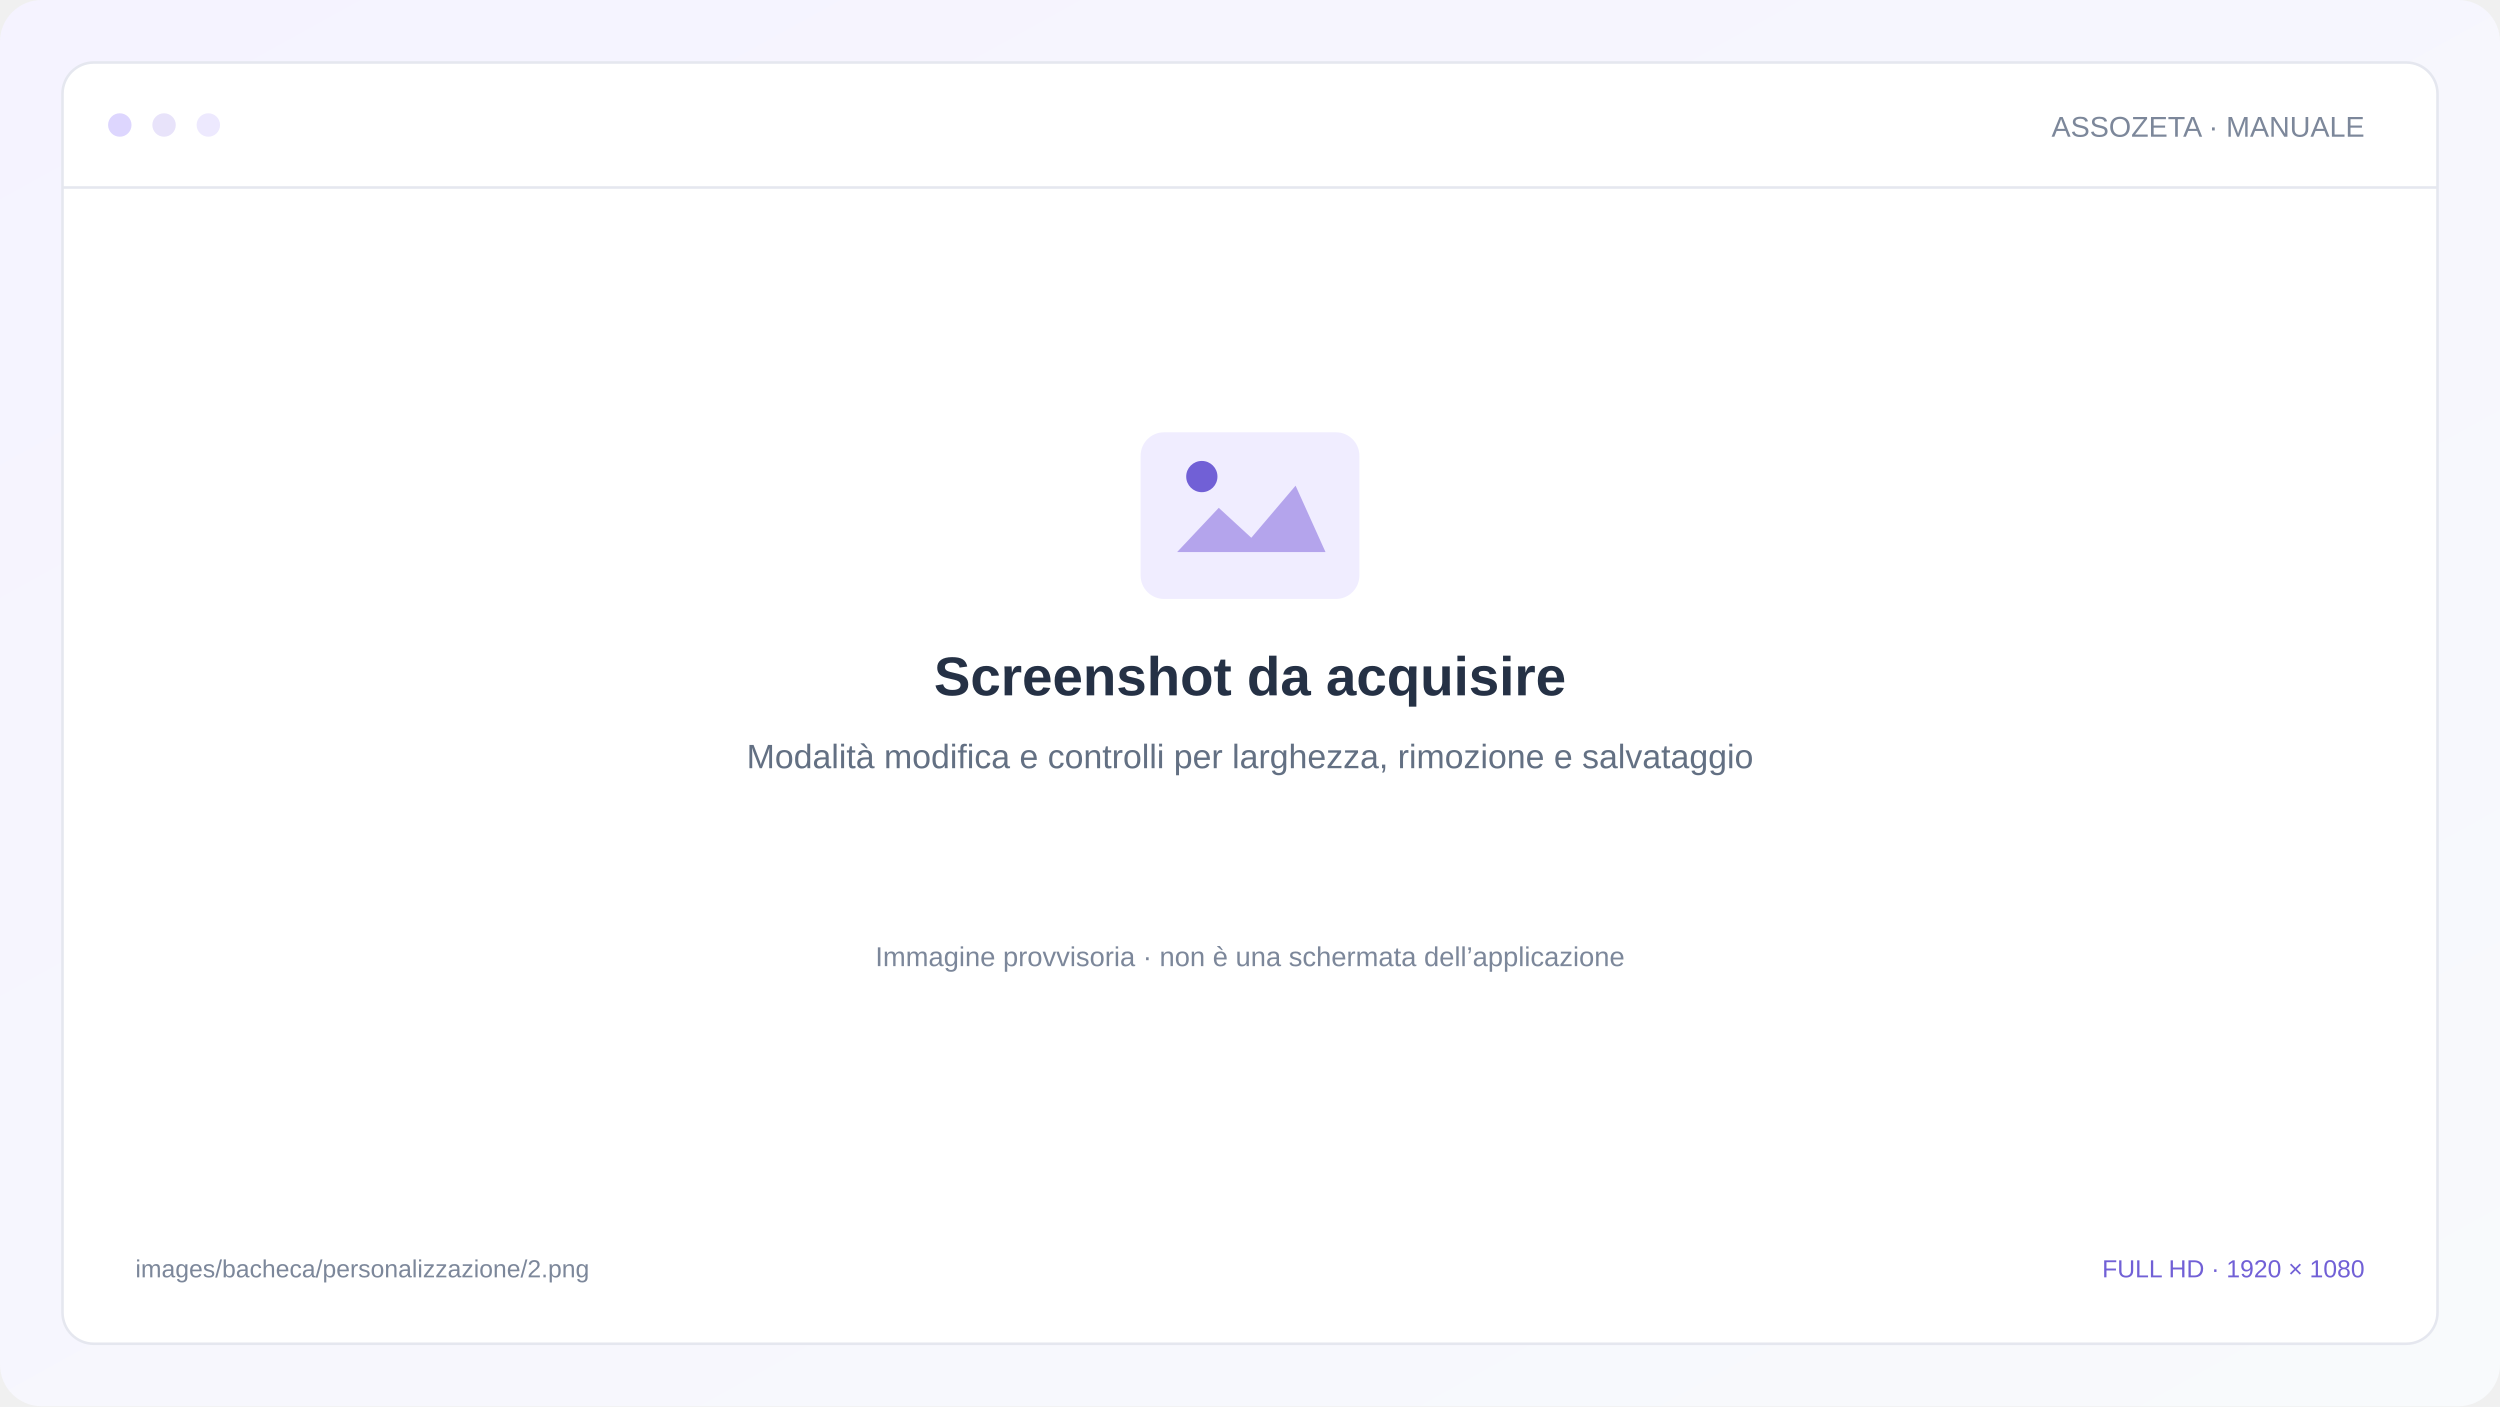
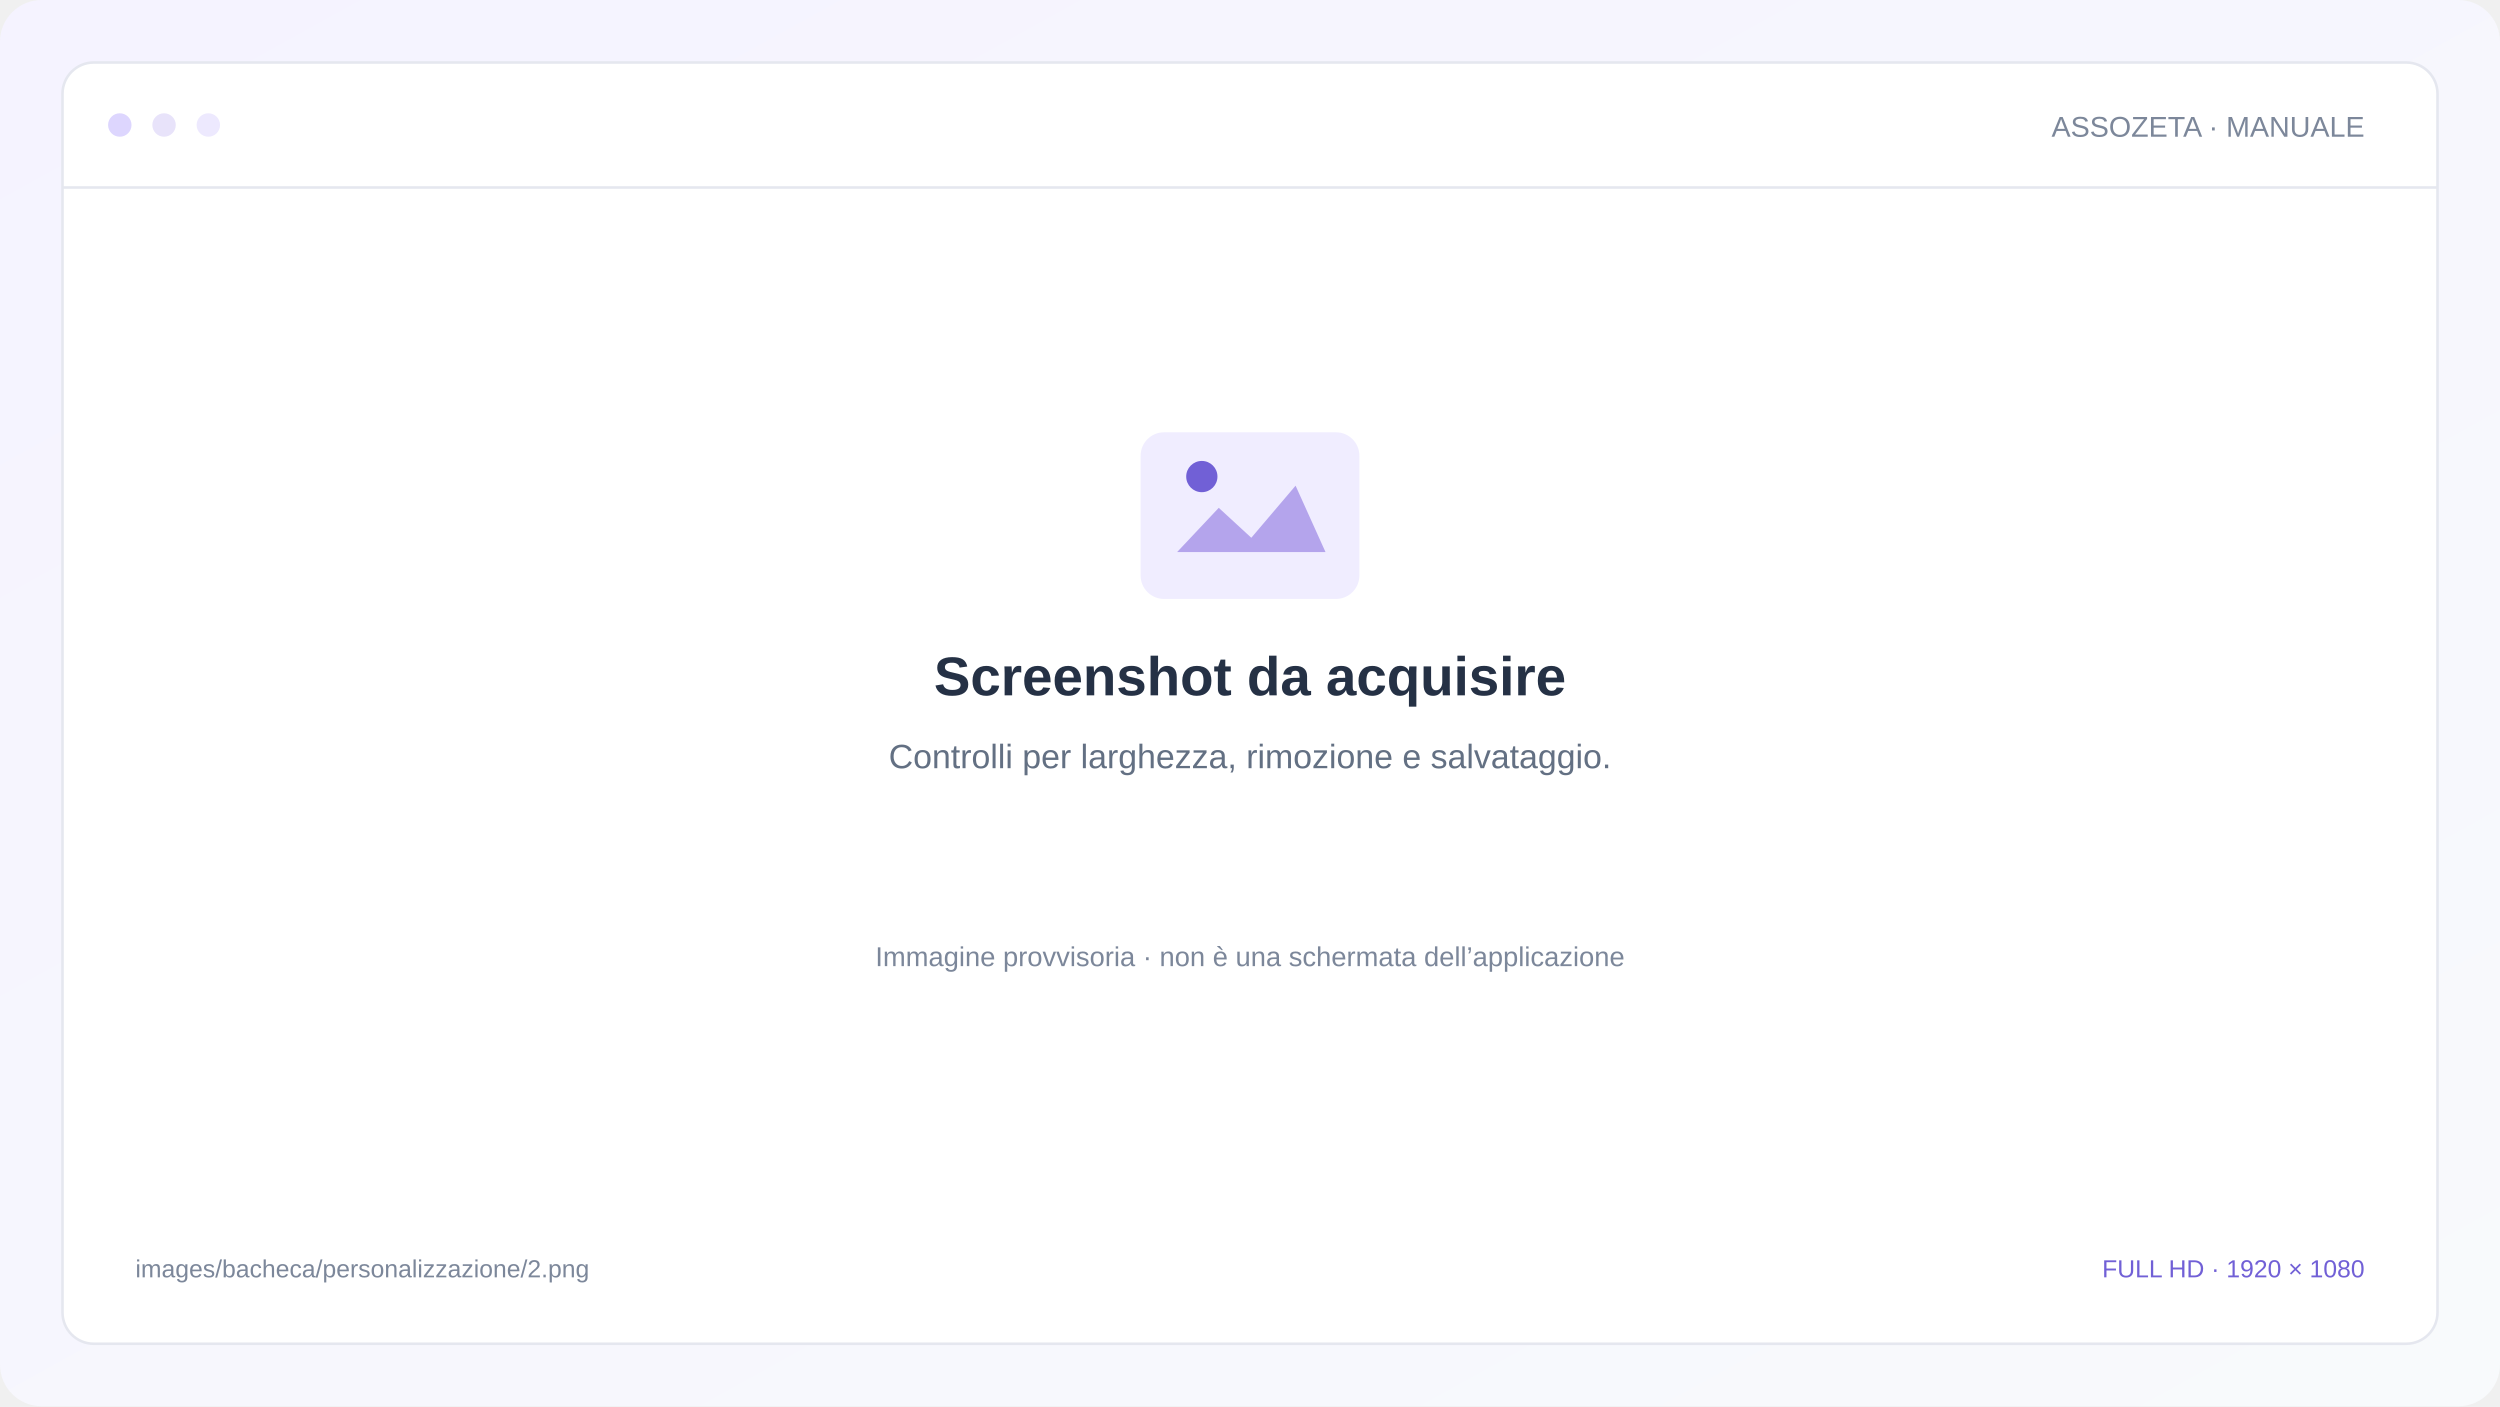
<svg xmlns="http://www.w3.org/2000/svg" width="1920" height="1080" viewBox="0 0 1920 1080" data-assozeta-manuale-placeholder="true" role="img" aria-labelledby="title description">
  <defs>
    <linearGradient id="surface" x2="1" y2="1">
      <stop stop-color="#f5f3ff" />
      <stop offset="1" stop-color="#f8fafc" />
    </linearGradient>
  </defs>
  <rect width="1920" height="1080" rx="32" fill="url(#surface)" />
  <rect x="48" y="48" width="1824" height="984" rx="24" fill="#fff" stroke="#e5e7ef" stroke-width="2" />
  <path d="M48 144H1872" stroke="#e5e7ef" stroke-width="2" />
  <circle cx="92" cy="96" r="9" fill="#ddd6fe" />
  <circle cx="126" cy="96" r="9" fill="#e8e3fa" />
  <circle cx="160" cy="96" r="9" fill="#ede9fe" />
  <text x="1816" y="105" text-anchor="end" font-family="Arial, sans-serif" font-size="22" fill="#7c879a">ASSOZETA · MANUALE</text>
  <rect x="876" y="332" width="168" height="128" rx="18" fill="#f0edff" />
  <path d="M904 424l32-34 25 23 34-40 23 51H904z" fill="#b4a4ec" />
  <circle cx="923" cy="366" r="12" fill="#7160d6" />
  <text x="960" y="534" text-anchor="middle" font-family="Arial, sans-serif" font-size="42" font-weight="700" fill="#253145">Screenshot da acquisire</text>
  <text x="960" y="590" text-anchor="middle" font-family="Arial, sans-serif" font-size="26" fill="#637083">
-     <tspan x="960" dy="0">Modalità modifica e controlli per larghezza, rimozione e salvataggio</tspan>
+     <tspan x="960" dy="0">Controlli per larghezza, rimozione e salvataggio.</tspan>
  </text>
  <text x="960" y="742" text-anchor="middle" font-family="Arial, sans-serif" font-size="21" fill="#7c879a">Immagine provvisoria · non è una schermata dell’applicazione</text>
  <text x="104" y="981" font-family="Arial, sans-serif" font-size="19" fill="#7c879a">images/bacheca/personalizzazione/2.png</text>
  <text x="1816" y="981" text-anchor="end" font-family="Arial, sans-serif" font-size="19" fill="#7160d6">FULL HD · 1920 × 1080</text>
</svg>
